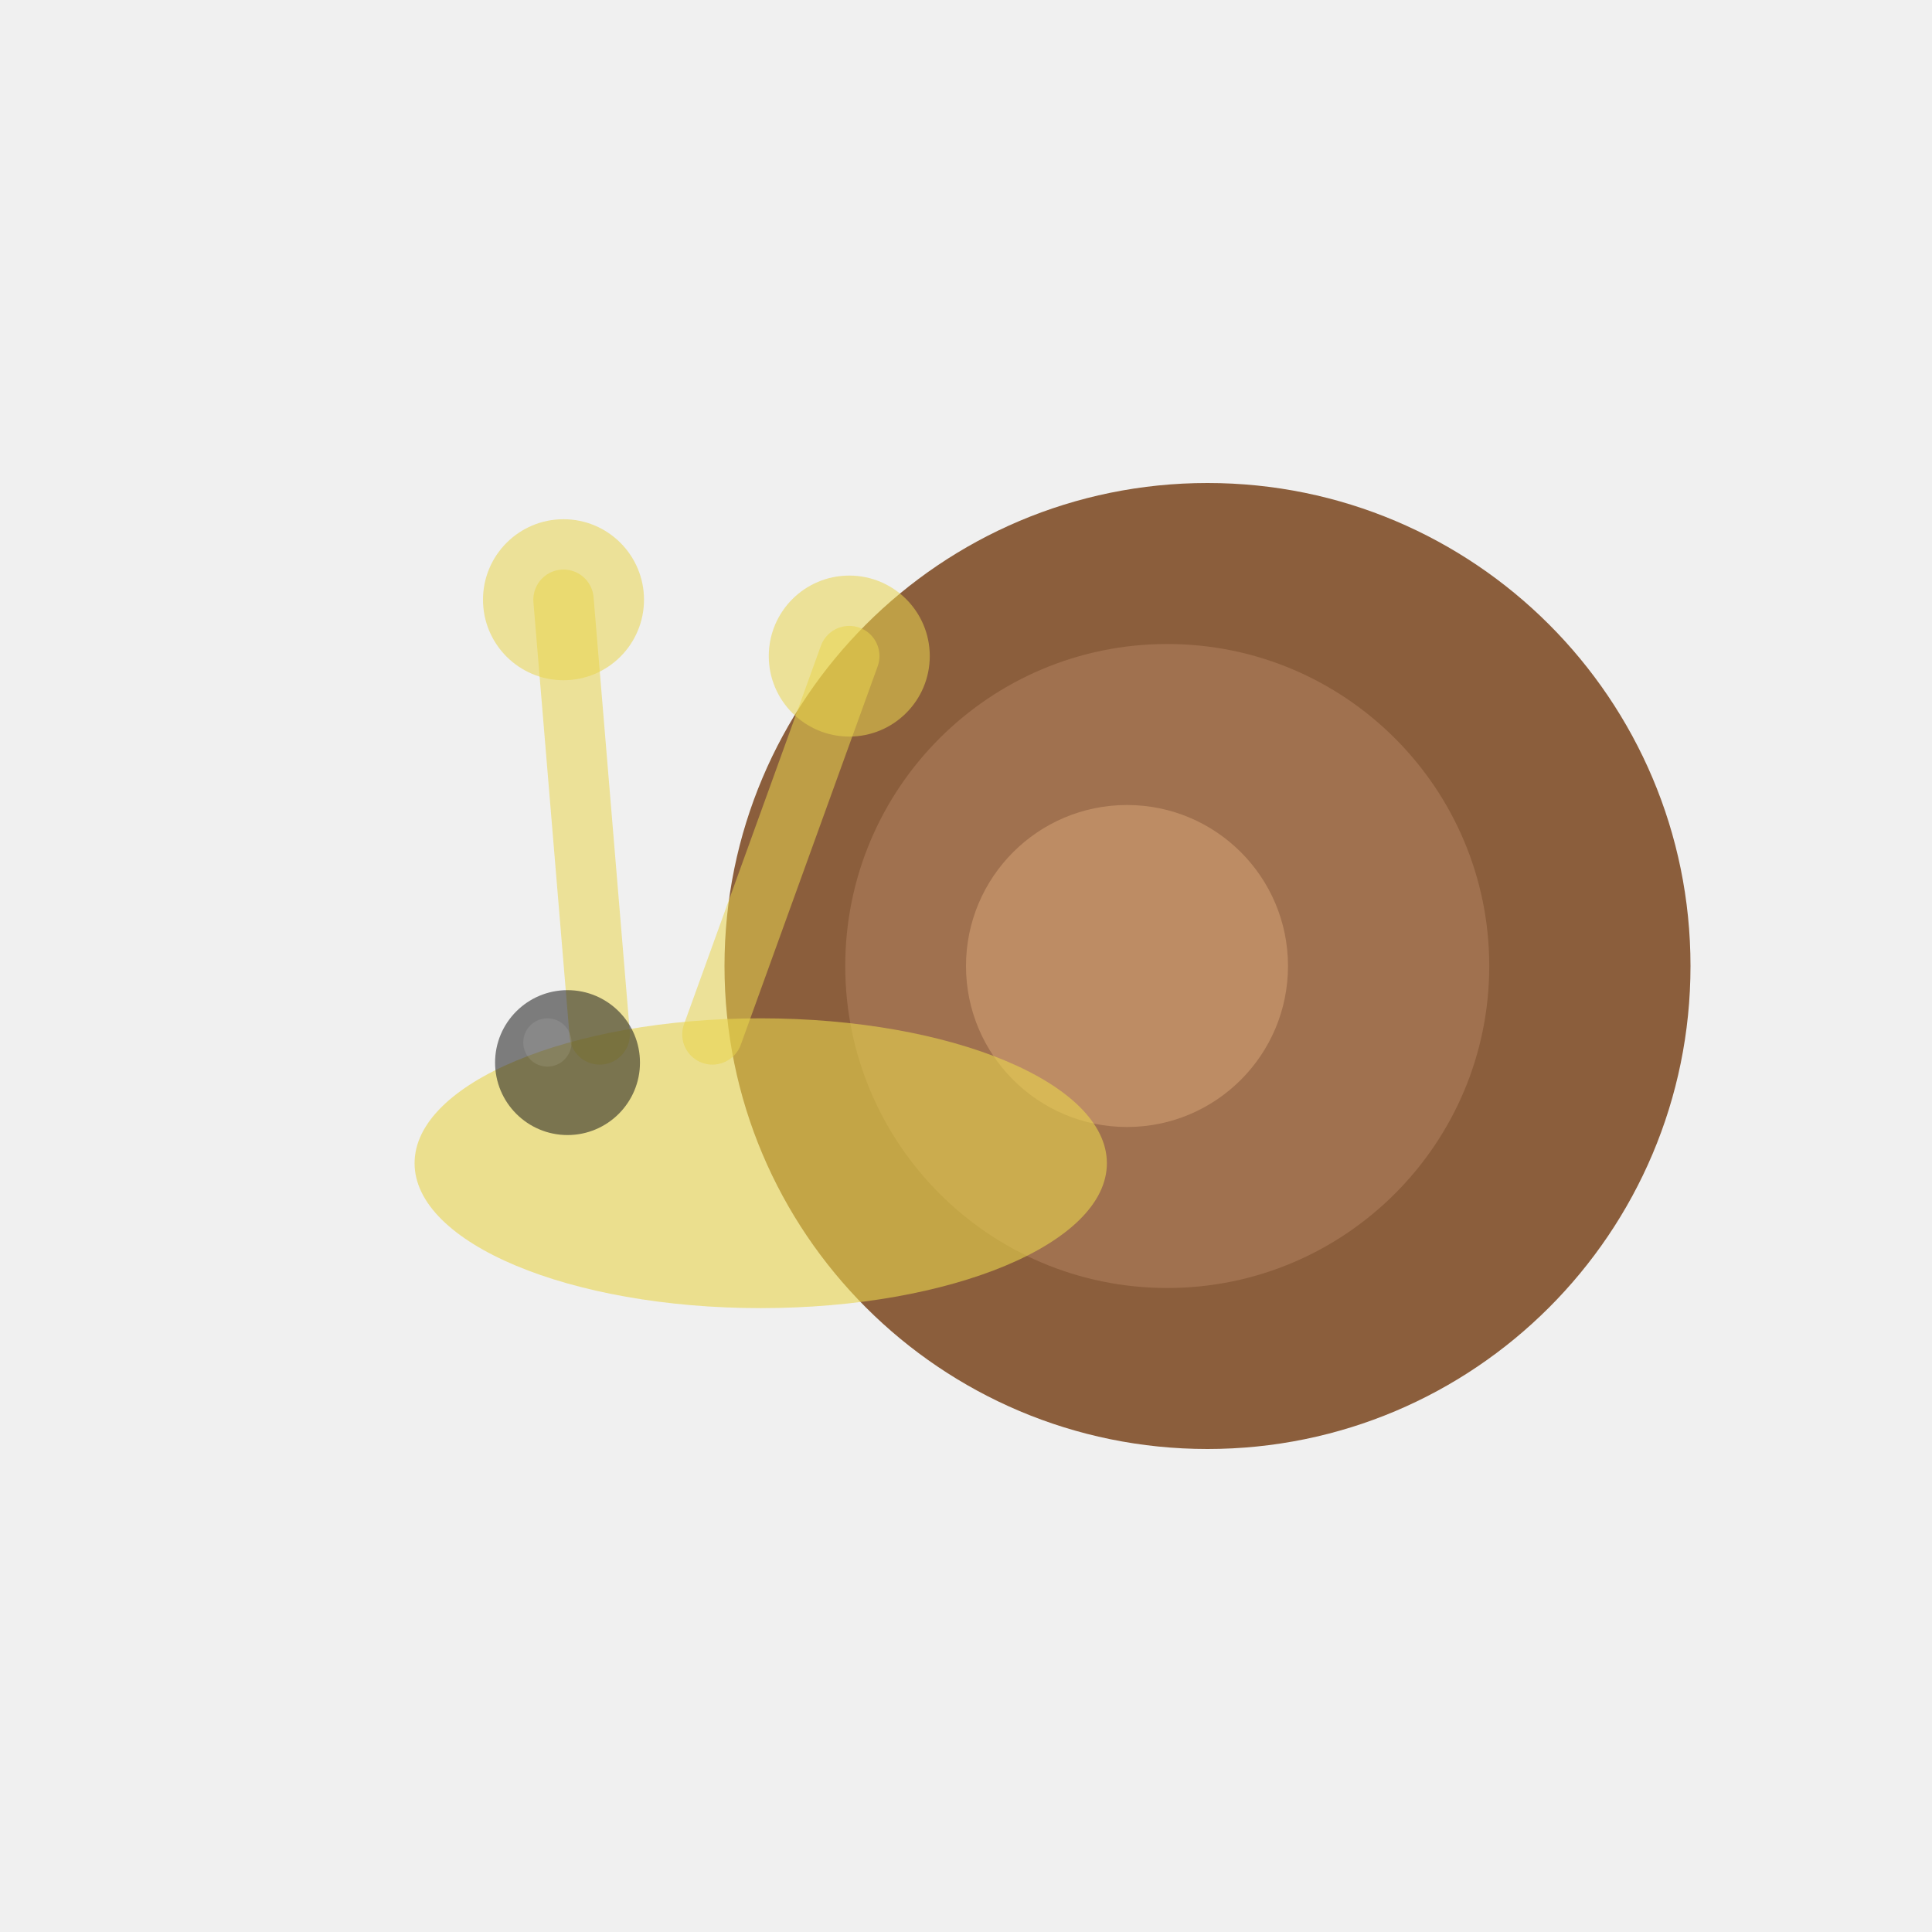
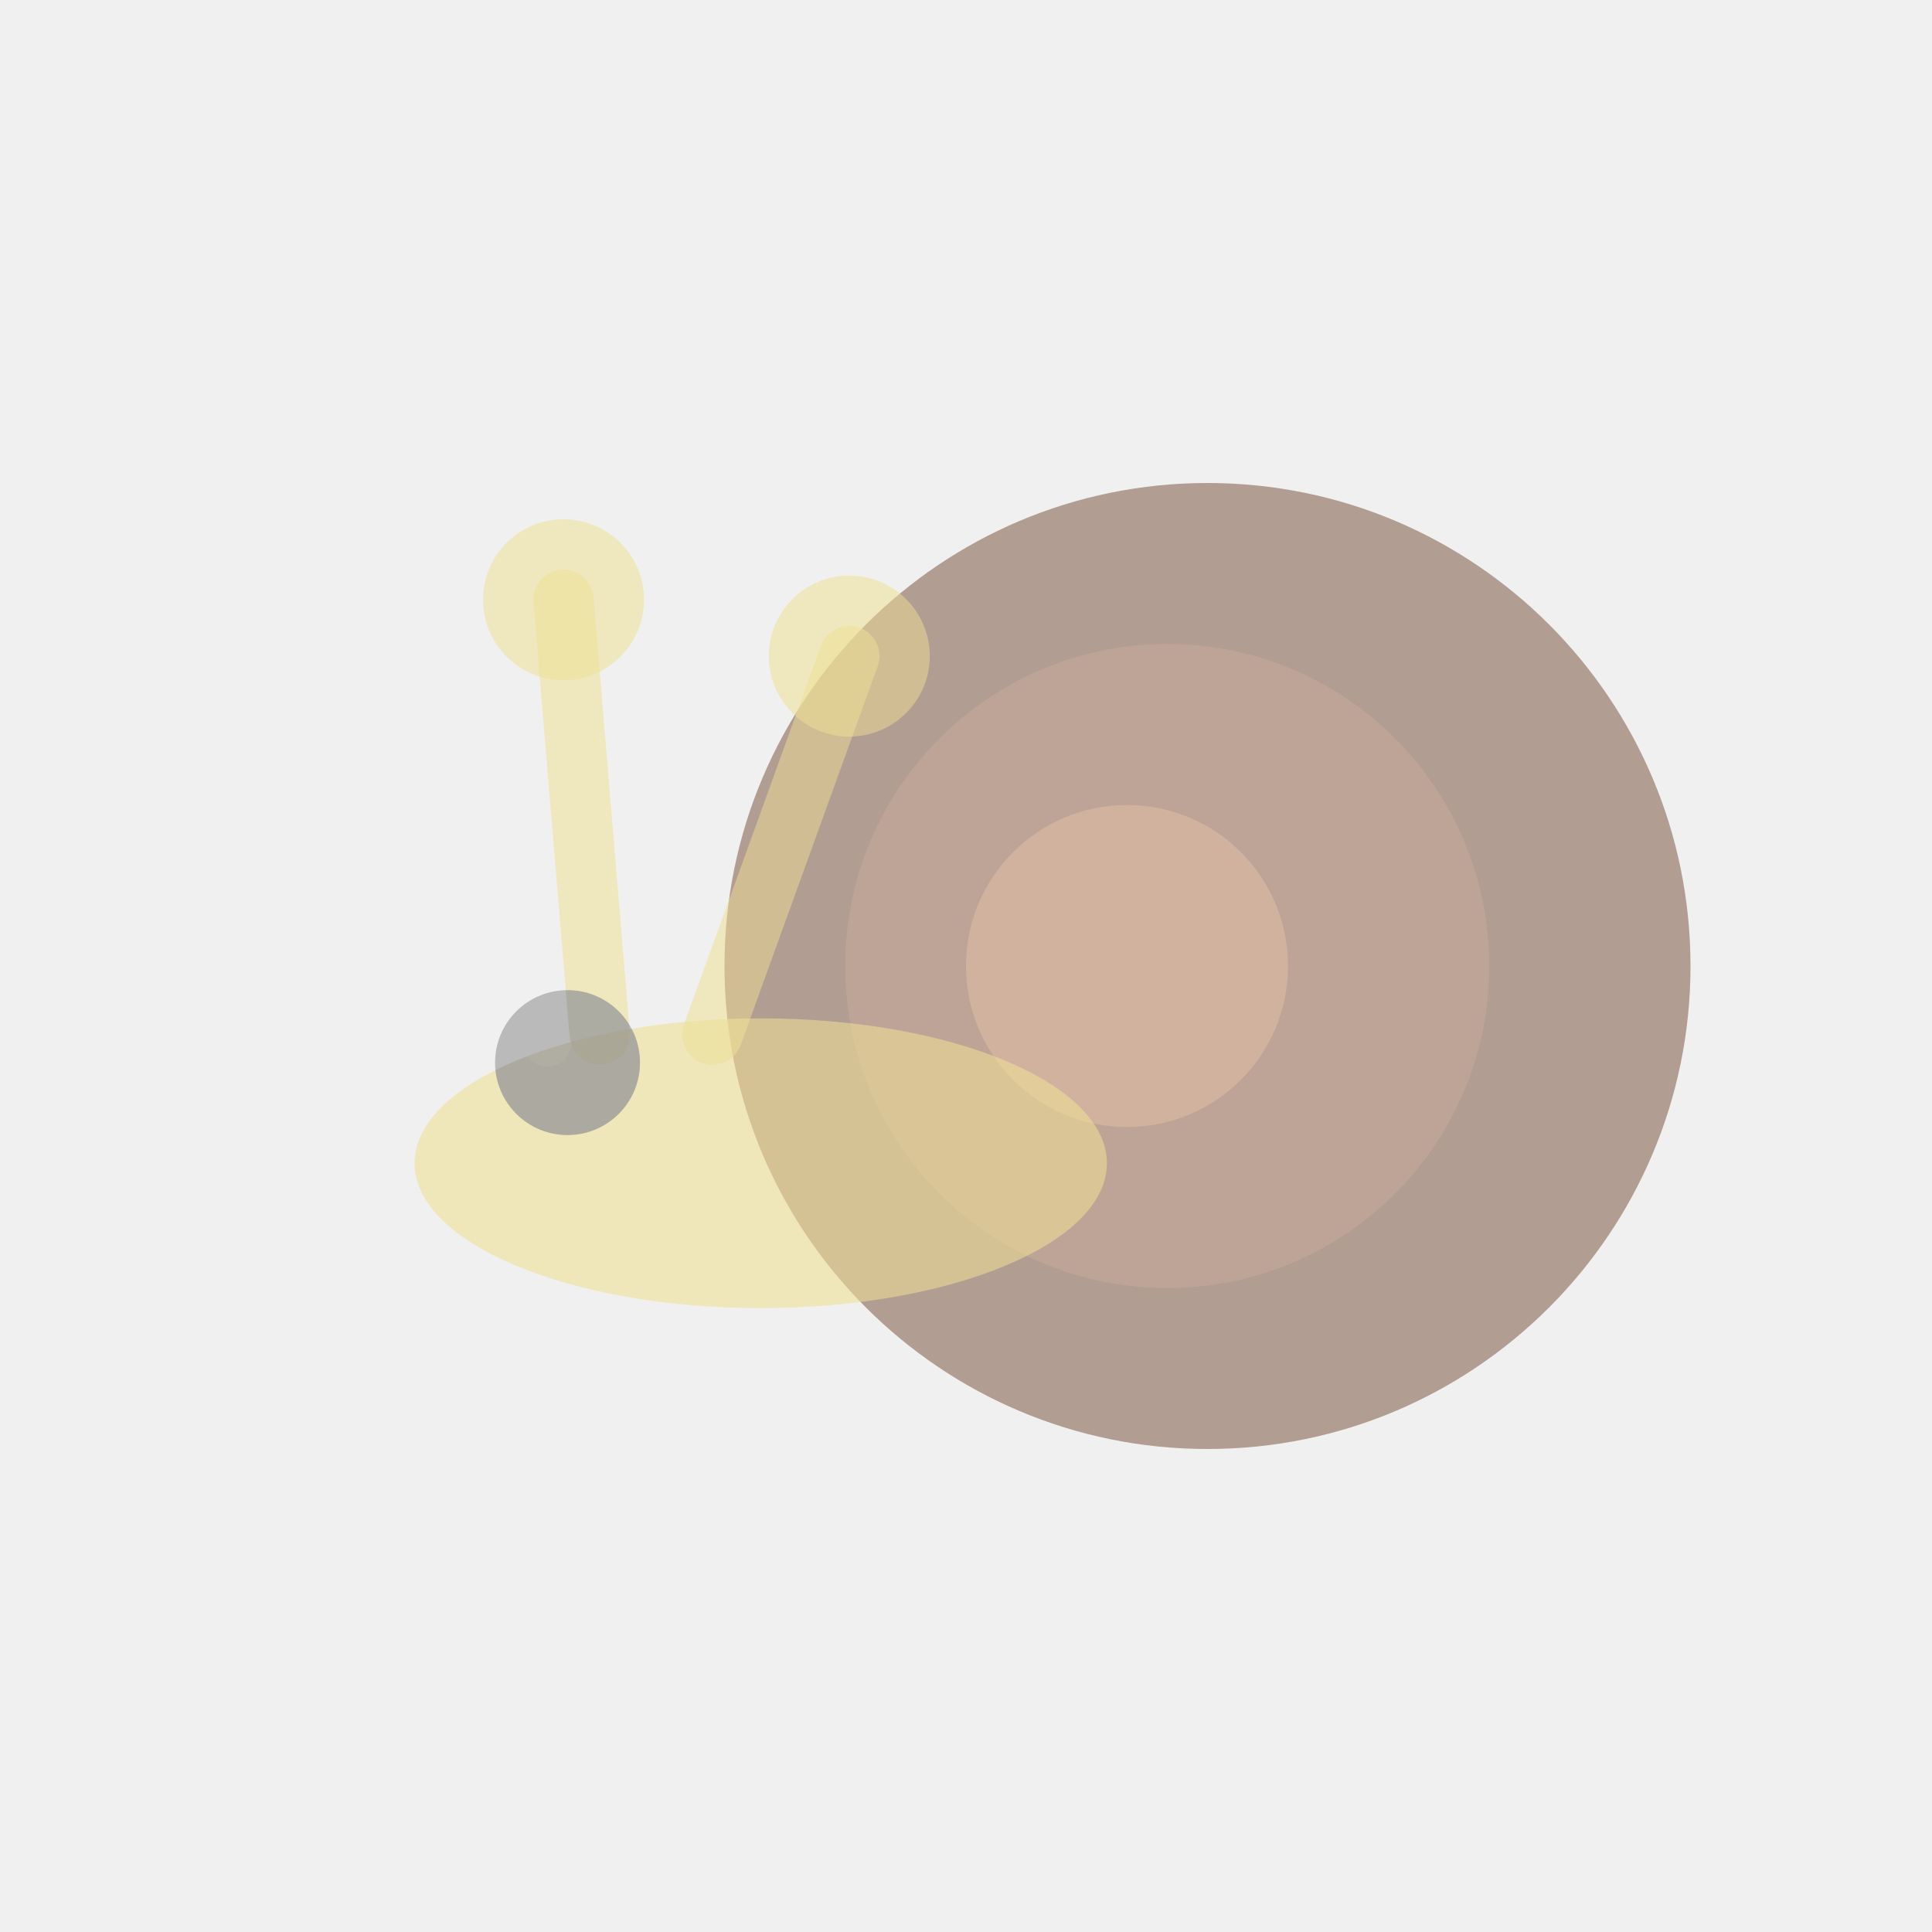
<svg xmlns="http://www.w3.org/2000/svg" viewBox="0 0 48 48" width="48" height="48">
-   <g transform="translate(48,0) scale(-1,1)">
-     <ellipse cx="16" cy="33" rx="4" ry="1.2" fill="#E8D44D" opacity="0.04" />
-     <circle cx="18" cy="24" r="12" fill="#8B5E3C" />
-     <circle cx="19" cy="24" r="8" fill="#A0714F" />
-     <circle cx="20" cy="24" r="4" fill="#BD8C64" />
-     <ellipse cx="29.1" cy="28.9" rx="8.6" ry="3.6" fill="#E8D44D" opacity="0.60" />
-     <line x1="30.3" y1="25.7" x2="26.9" y2="16.3" stroke="#E8D44D" stroke-width="1.5" stroke-linecap="round" opacity="0.54" />
-     <circle cx="26.9" cy="16.3" r="2" fill="#E8D44D" opacity="0.54" />
-     <line x1="33.1" y1="25.7" x2="34.0" y2="14.9" stroke="#E8D44D" stroke-width="1.5" stroke-linecap="round" opacity="0.54" />
-     <circle cx="34.0" cy="14.9" r="2" fill="#E8D44D" opacity="0.54" />
-     <circle cx="33.9" cy="26.4" r="1.8" fill="#1a1a1a" opacity="0.54" />
-     <circle cx="34.4" cy="25.9" r="0.6" fill="white" opacity="0.09" />
+   <filter id="t">
+     <feColorMatrix type="matrix" values="0.75 0 0 0 0.25  0 0.75 0 0 0.25  0 0 0.75 0 0.25  0 0 0 1 0" />
+   </filter>
+   <g filter="url(#t)">
+     <g transform="translate(48,0) scale(-1,1)">
+       <ellipse cx="16" cy="33" rx="4" ry="1.2" fill="#E8D44D" opacity="0.04" />
+       <circle cx="18" cy="24" r="12" fill="#8B5E3C" />
+       <circle cx="19" cy="24" r="8" fill="#A0714F" />
+       <circle cx="20" cy="24" r="4" fill="#BD8C64" />
+       <ellipse cx="29.1" cy="28.9" rx="8.6" ry="3.6" fill="#E8D44D" opacity="0.60" />
+       <line x1="30.3" y1="25.7" x2="26.9" y2="16.3" stroke="#E8D44D" stroke-width="1.5" stroke-linecap="round" opacity="0.54" />
+       <circle cx="26.9" cy="16.3" r="2" fill="#E8D44D" opacity="0.54" />
+       <line x1="33.1" y1="25.7" x2="34.0" y2="14.9" stroke="#E8D44D" stroke-width="1.5" stroke-linecap="round" opacity="0.54" />
+       <circle cx="34.0" cy="14.9" r="2" fill="#E8D44D" opacity="0.54" />
+       <circle cx="33.9" cy="26.4" r="1.8" fill="#1a1a1a" opacity="0.54" />
+       <circle cx="34.4" cy="25.9" r="0.6" fill="white" opacity="0.09" />
+     </g>
  </g>
</svg>
